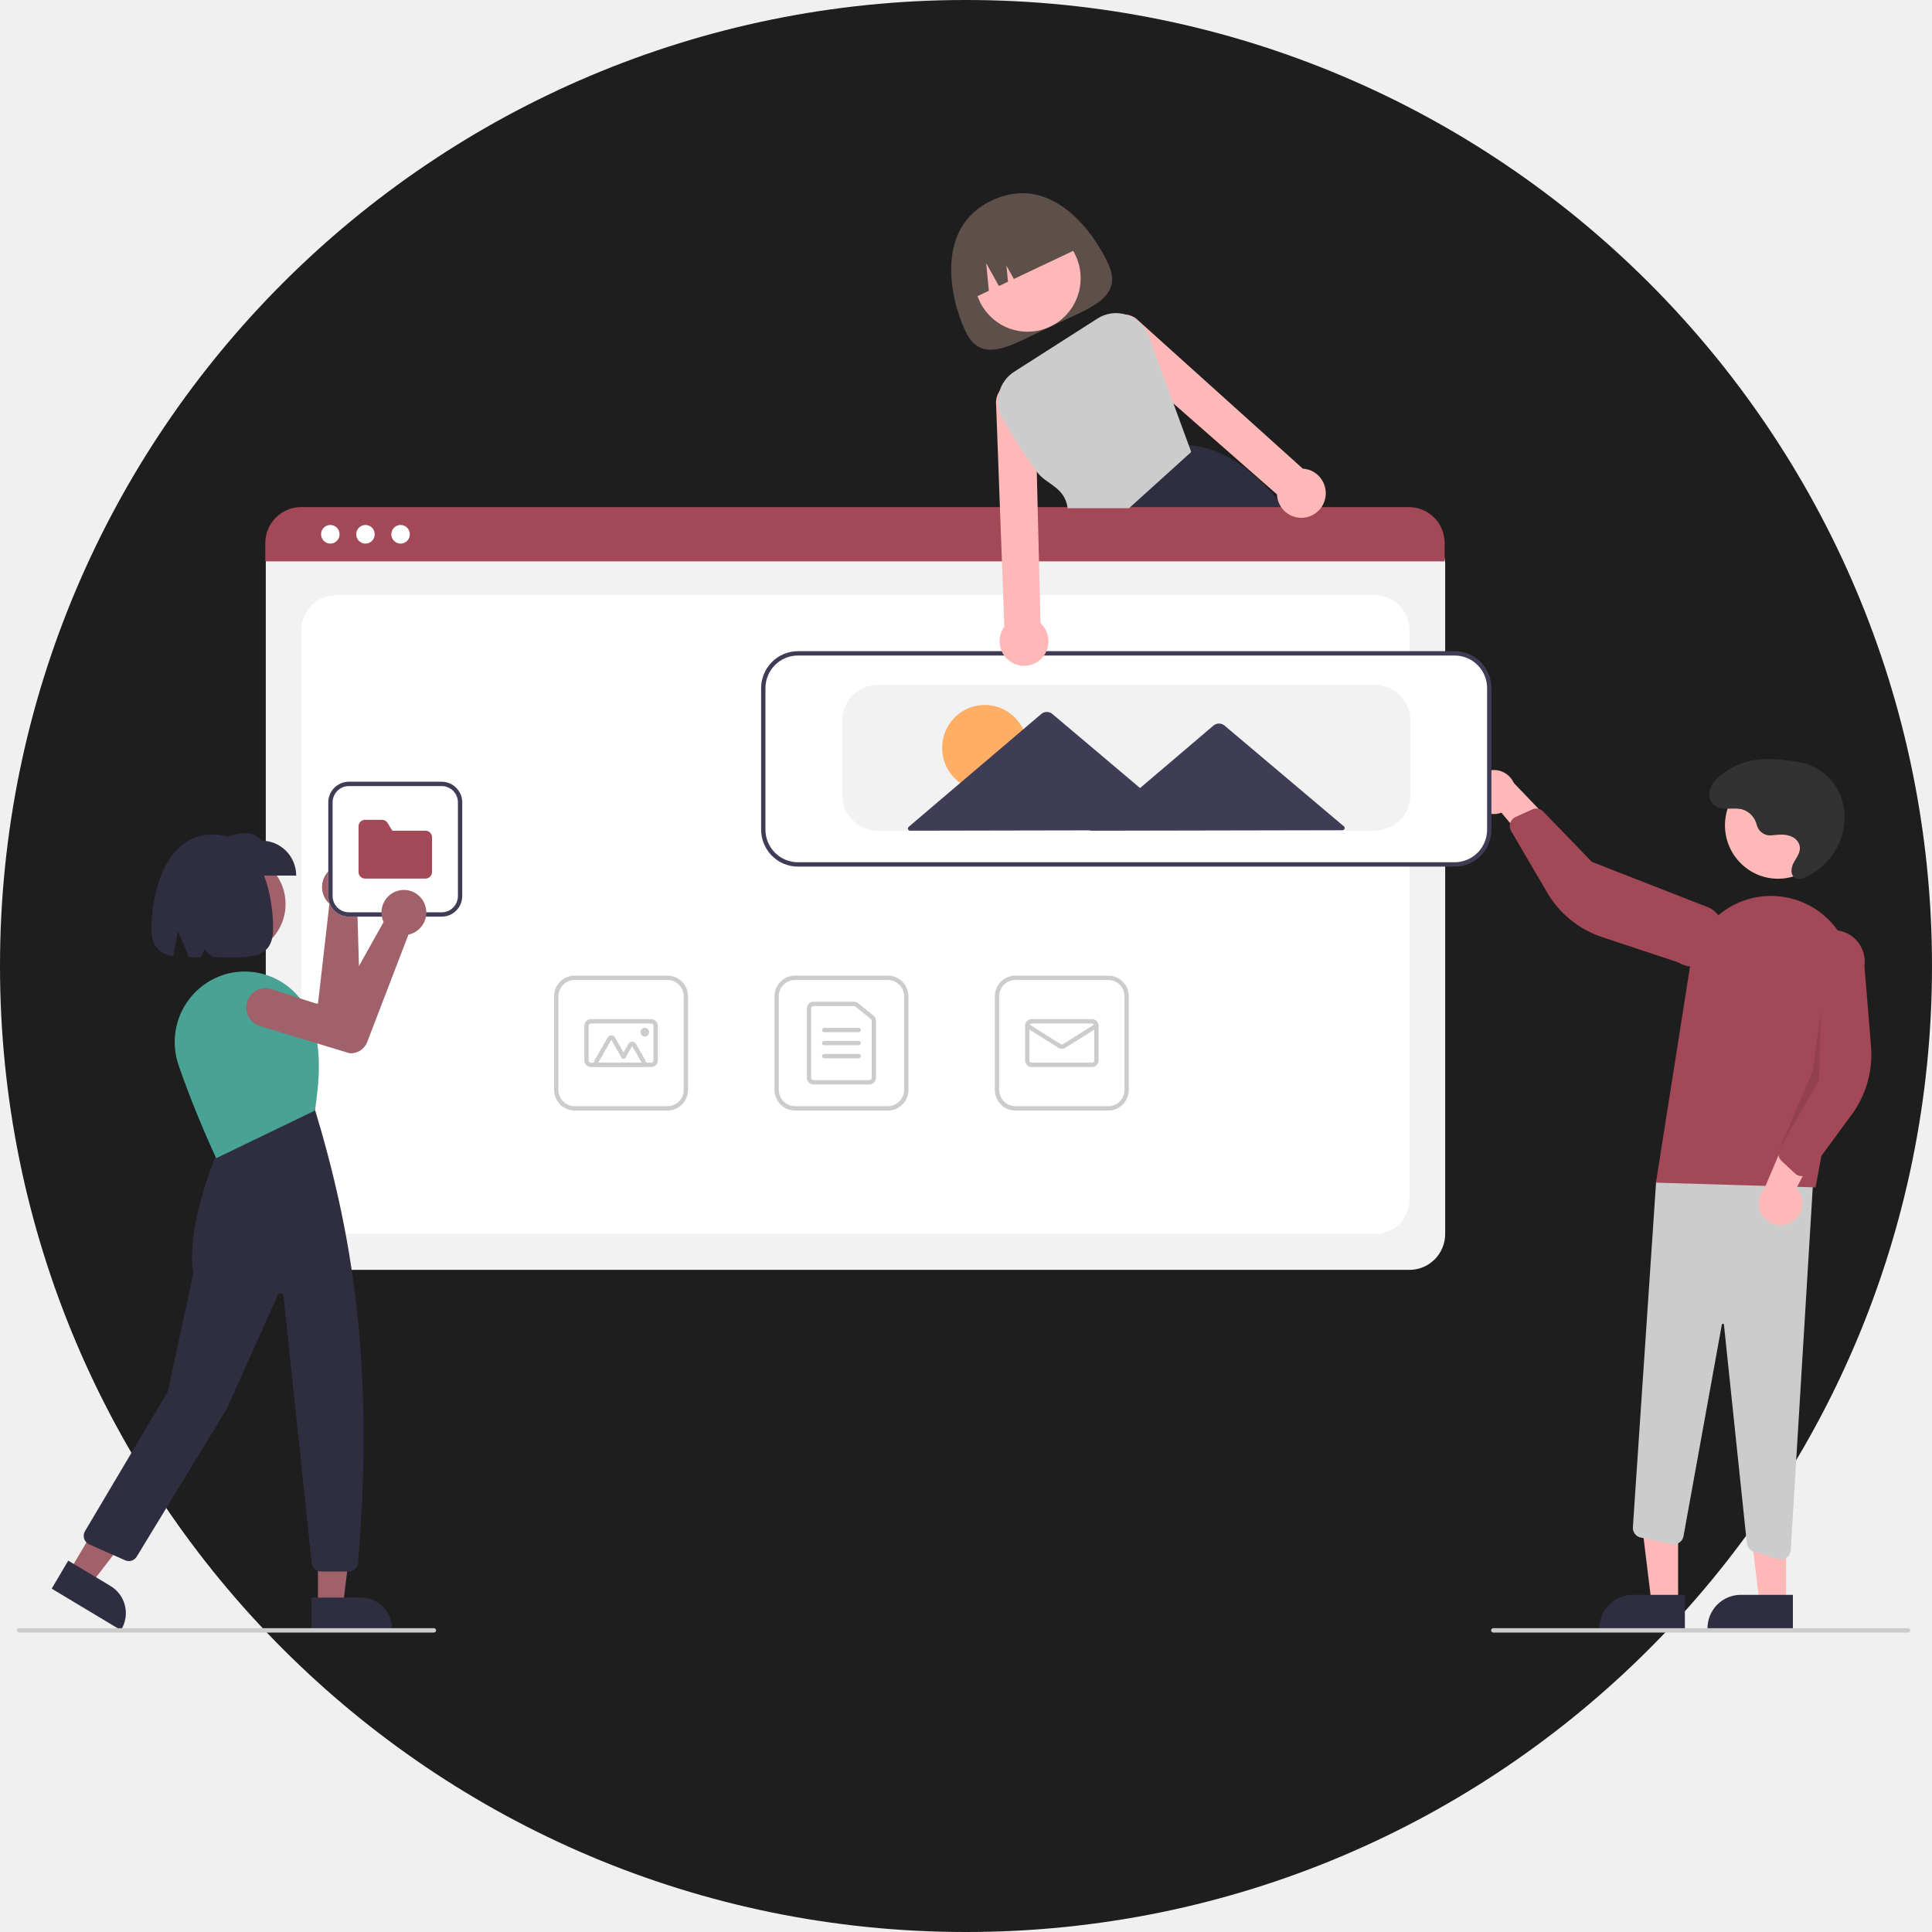
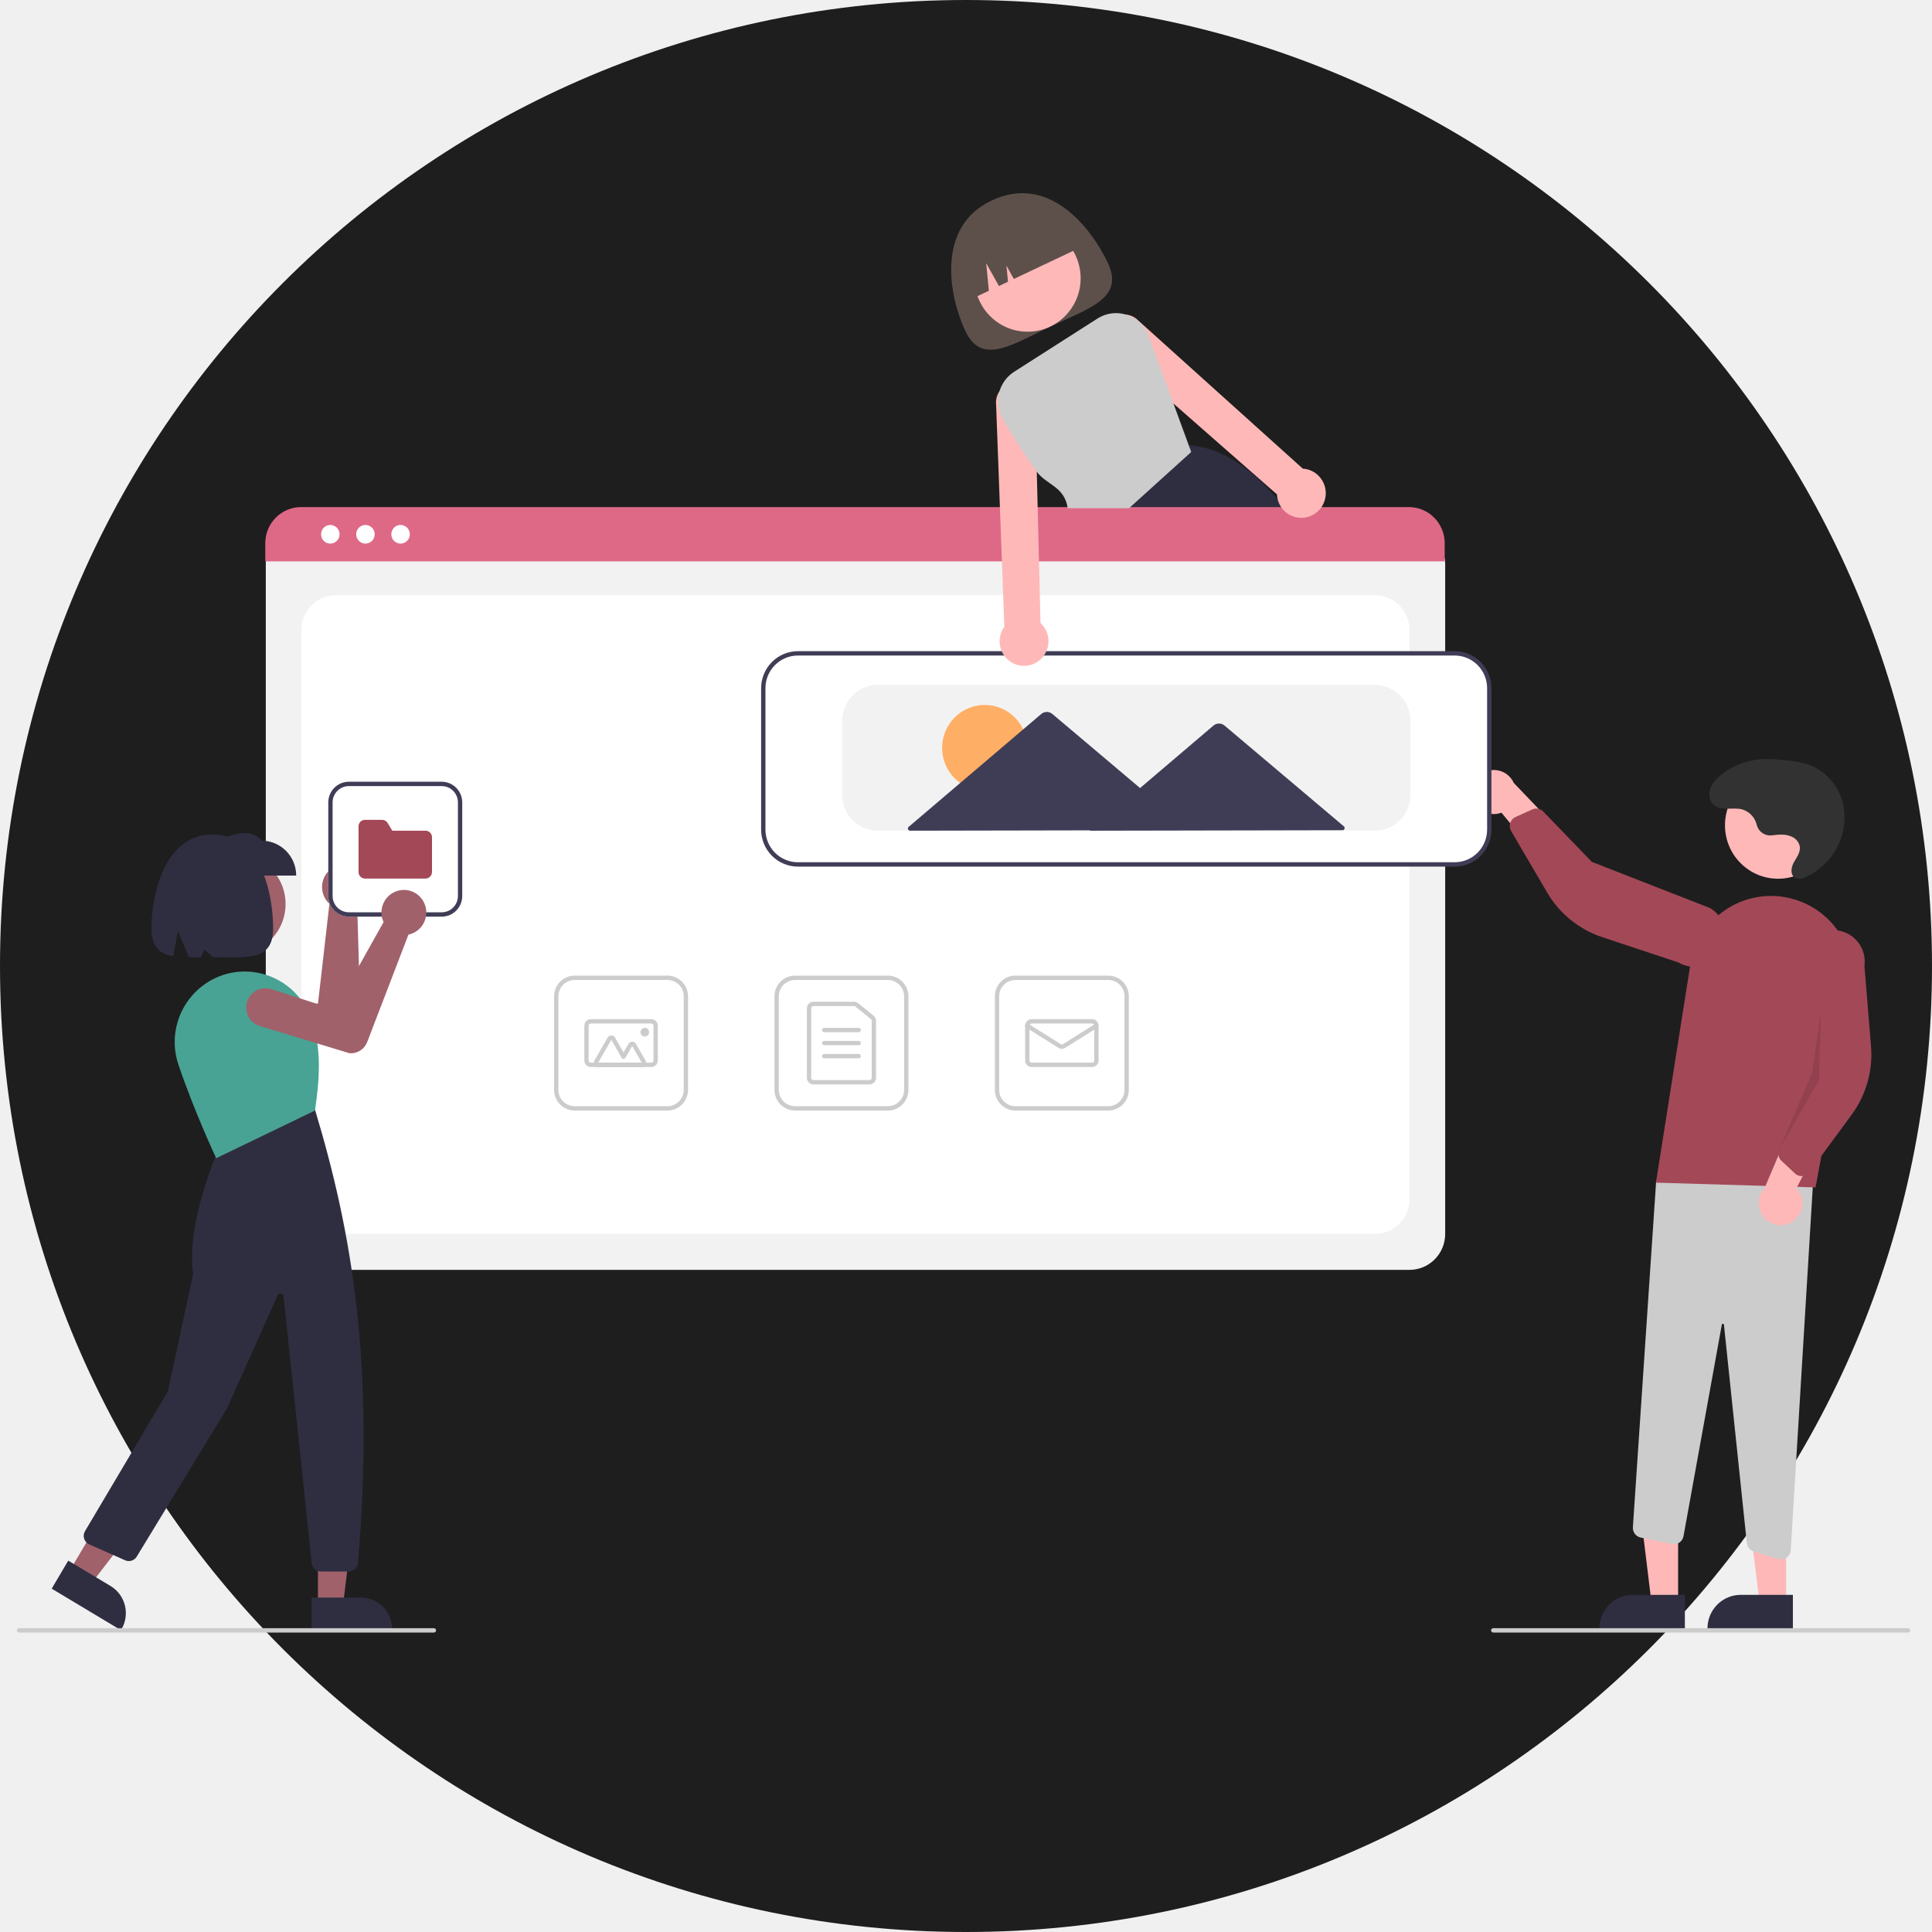
<svg xmlns="http://www.w3.org/2000/svg" viewBox="0 0 700 700" fill="none">
  <circle cx="350" cy="350" r="350" fill="#1E1E1E" />
  <g clip-path="url(#clip0_1_92)">
    <path d="M401.447 95.382C407.331 107.992 394.863 111.564 380.58 118.323C366.297 125.082 355.608 132.469 349.724 119.858C343.84 107.248 339.066 82.218 359.271 72.656C380.173 62.765 395.563 82.771 401.447 95.382Z" fill="#5D504B" />
    <path d="M372.306 120.181C382.925 120.181 391.534 111.512 391.534 100.818C391.534 90.123 382.925 81.454 372.306 81.454C361.687 81.454 353.078 90.123 353.078 100.818C353.078 111.512 361.687 120.181 372.306 120.181Z" fill="#FFB8B8" />
    <path d="M467.565 186.692C466.899 185.817 466.234 184.957 465.56 184.122C464.691 183.034 463.817 181.98 462.938 180.96C452.972 169.379 442.372 162.086 430.7 161.306H430.684L430.512 161.29L407.253 184.122L399.346 191.879L399.518 192.305L403.785 203.004H478.54C475.172 197.374 471.508 191.929 467.565 186.692Z" fill="#2F2E41" />
    <path d="M351.397 108.613L358.28 105.356L357.321 95.357L361.924 103.632L365.213 102.075L364.654 96.242L367.339 101.069L391.783 89.501C389.487 84.581 385.345 80.781 380.267 78.936C375.188 77.092 369.591 77.355 364.705 79.667L361.162 81.344C356.276 83.656 352.503 87.828 350.671 92.942C348.84 98.056 349.101 103.693 351.397 108.613Z" fill="#5D504B" />
    <path d="M510.7 460.097H109.218C105.794 460.093 102.51 458.721 100.089 456.282C97.667 453.843 96.305 450.537 96.301 447.088V204.142C96.304 201.615 97.302 199.193 99.076 197.406C100.85 195.62 103.255 194.615 105.764 194.612H513.99C516.543 194.615 518.99 195.637 520.795 197.455C522.599 199.272 523.615 201.736 523.617 204.307V447.088C523.613 450.537 522.251 453.843 519.83 456.282C517.408 458.721 514.125 460.093 510.7 460.097Z" fill="#F2F2F2" />
    <path d="M121.744 447.088H498.174C501.496 447.088 504.682 445.759 507.031 443.394C509.38 441.028 510.7 437.819 510.7 434.474V228.272C510.7 224.926 509.38 221.718 507.031 219.352C504.682 216.986 501.496 215.657 498.174 215.657H121.744C118.422 215.657 115.236 216.986 112.887 219.352C110.538 221.718 109.218 224.926 109.218 228.272V434.474C109.218 437.819 110.538 441.028 112.887 443.394C115.236 445.759 118.422 447.088 121.744 447.088Z" fill="white" />
-     <path d="M523.437 203.398H96.12V196.775C96.125 193.315 97.492 189.998 99.923 187.552C102.353 185.106 105.648 183.73 109.084 183.727H510.473C513.909 183.73 517.204 185.106 519.634 187.552C522.065 189.998 523.433 193.315 523.437 196.775V203.398Z" fill="#A34857" />
+     <path d="M523.437 203.398H96.12V196.775C96.125 193.315 97.492 189.998 99.923 187.552C102.353 185.106 105.648 183.73 109.084 183.727H510.473C513.909 183.73 517.204 185.106 519.634 187.552C522.065 189.998 523.433 193.315 523.437 196.775V203.398Z" fill="#DE6987" />
    <path d="M119.68 196.959C121.532 196.959 123.034 195.447 123.034 193.582C123.034 191.717 121.532 190.205 119.68 190.205C117.828 190.205 116.327 191.717 116.327 193.582C116.327 195.447 117.828 196.959 119.68 196.959Z" fill="white" />
    <path d="M132.409 196.959C134.261 196.959 135.762 195.447 135.762 193.582C135.762 191.717 134.261 190.205 132.409 190.205C130.557 190.205 129.055 191.717 129.055 193.582C129.055 195.447 130.557 196.959 132.409 196.959Z" fill="white" />
    <path d="M145.137 196.959C146.989 196.959 148.49 195.447 148.49 193.582C148.49 191.717 146.989 190.205 145.137 190.205C143.285 190.205 141.784 191.717 141.784 193.582C141.784 195.447 143.285 196.959 145.137 196.959Z" fill="white" />
    <path d="M321.705 402.37H288.042C286.07 402.367 284.18 401.578 282.785 400.174C281.391 398.769 280.607 396.866 280.605 394.88V360.979C280.607 358.993 281.391 357.09 282.785 355.686C284.18 354.281 286.07 353.492 288.042 353.489H321.705C323.677 353.492 325.567 354.281 326.961 355.686C328.355 357.09 329.14 358.993 329.142 360.979V394.88C329.14 396.866 328.355 398.769 326.961 400.174C325.567 401.578 323.677 402.367 321.705 402.37ZM288.042 355.066C286.485 355.068 284.993 355.691 283.892 356.8C282.791 357.908 282.172 359.411 282.17 360.979V394.88C282.172 396.448 282.791 397.951 283.892 399.059C284.993 400.168 286.485 400.791 288.042 400.793H321.705C323.261 400.791 324.754 400.168 325.855 399.059C326.955 397.951 327.575 396.448 327.576 394.88V360.979C327.575 359.411 326.955 357.908 325.855 356.8C324.754 355.691 323.261 355.068 321.705 355.066H288.042Z" fill="#CCCCCC" />
    <path d="M315.05 392.909H294.696C294.073 392.908 293.476 392.659 293.036 392.215C292.596 391.772 292.348 391.171 292.347 390.544V365.315C292.348 364.688 292.596 364.087 293.036 363.644C293.476 363.2 294.073 362.951 294.696 362.95H309.445C309.98 362.951 310.499 363.135 310.916 363.472L316.521 368.008C316.796 368.229 317.018 368.51 317.169 368.829C317.321 369.148 317.4 369.498 317.399 369.852V390.544C317.398 391.171 317.151 391.772 316.71 392.215C316.27 392.659 315.673 392.908 315.05 392.909ZM294.696 364.527C294.489 364.527 294.29 364.61 294.143 364.758C293.996 364.906 293.913 365.106 293.913 365.315V390.544C293.913 390.753 293.996 390.953 294.143 391.101C294.29 391.249 294.489 391.332 294.696 391.332H315.05C315.258 391.332 315.457 391.249 315.604 391.101C315.751 390.953 315.833 390.753 315.833 390.544V369.852C315.834 369.734 315.807 369.617 315.757 369.511C315.706 369.404 315.632 369.311 315.541 369.237L309.935 364.7C309.796 364.588 309.623 364.527 309.445 364.527H294.696Z" fill="#CCCCCC" />
    <path d="M311.136 373.988H298.61C298.403 373.988 298.204 373.905 298.057 373.757C297.91 373.609 297.827 373.408 297.827 373.199C297.827 372.99 297.91 372.79 298.057 372.642C298.204 372.494 298.403 372.411 298.61 372.411H311.136C311.344 372.411 311.543 372.494 311.69 372.642C311.837 372.79 311.919 372.99 311.919 373.199C311.919 373.408 311.837 373.609 311.69 373.757C311.543 373.905 311.344 373.988 311.136 373.988Z" fill="#CCCCCC" />
    <path d="M311.136 378.718H298.61C298.403 378.718 298.204 378.635 298.057 378.487C297.91 378.339 297.827 378.139 297.827 377.93C297.827 377.72 297.91 377.52 298.057 377.372C298.204 377.224 298.403 377.141 298.61 377.141H311.136C311.344 377.141 311.543 377.224 311.69 377.372C311.837 377.52 311.919 377.72 311.919 377.93C311.919 378.139 311.837 378.339 311.69 378.487C311.543 378.635 311.344 378.718 311.136 378.718Z" fill="#CCCCCC" />
    <path d="M311.136 383.448H298.61C298.403 383.448 298.204 383.365 298.057 383.217C297.91 383.069 297.827 382.869 297.827 382.66C297.827 382.451 297.91 382.25 298.057 382.102C298.204 381.955 298.403 381.871 298.61 381.871H311.136C311.344 381.871 311.543 381.955 311.69 382.102C311.837 382.25 311.919 382.451 311.919 382.66C311.919 382.869 311.837 383.069 311.69 383.217C311.543 383.365 311.344 383.448 311.136 383.448Z" fill="#CCCCCC" />
    <path d="M401.557 402.37H367.894C365.922 402.367 364.032 401.578 362.637 400.174C361.243 398.769 360.459 396.866 360.457 394.88V360.979C360.459 358.993 361.243 357.09 362.637 355.686C364.032 354.281 365.922 353.492 367.894 353.489H401.557C403.529 353.492 405.419 354.281 406.813 355.686C408.207 357.09 408.992 358.993 408.994 360.979V394.88C408.992 396.866 408.207 398.769 406.813 400.174C405.419 401.578 403.529 402.367 401.557 402.37ZM367.894 355.066C366.337 355.068 364.845 355.691 363.744 356.8C362.643 357.908 362.024 359.411 362.022 360.979V394.88C362.024 396.448 362.643 397.951 363.744 399.059C364.845 400.168 366.337 400.791 367.894 400.793H401.557C403.113 400.791 404.606 400.168 405.707 399.059C406.807 397.951 407.427 396.448 407.428 394.88V360.979C407.427 359.411 406.807 357.908 405.707 356.8C404.606 355.691 403.113 355.068 401.557 355.066H367.894Z" fill="#CCCCCC" />
    <path d="M395.685 386.602H373.765C373.142 386.601 372.545 386.352 372.105 385.908C371.665 385.465 371.417 384.864 371.417 384.237V371.622C371.417 370.995 371.665 370.394 372.105 369.951C372.545 369.507 373.142 369.258 373.765 369.257H395.685C396.308 369.258 396.905 369.507 397.345 369.951C397.786 370.394 398.033 370.995 398.034 371.622V384.237C398.033 384.864 397.786 385.465 397.345 385.908C396.905 386.352 396.308 386.601 395.685 386.602ZM373.765 370.834C373.558 370.834 373.359 370.917 373.212 371.065C373.065 371.213 372.982 371.413 372.982 371.622V384.237C372.982 384.446 373.065 384.646 373.212 384.794C373.359 384.942 373.558 385.025 373.765 385.025H395.685C395.893 385.025 396.092 384.942 396.239 384.794C396.385 384.646 396.468 384.446 396.468 384.237V371.622C396.468 371.413 396.385 371.213 396.239 371.065C396.092 370.917 395.893 370.834 395.685 370.834H373.765Z" fill="#CCCCCC" />
    <path d="M384.725 380.009C384.285 380.01 383.854 379.886 383.481 379.653L371.784 372.291C371.609 372.18 371.484 372.003 371.437 371.8C371.391 371.596 371.427 371.382 371.537 371.205C371.647 371.028 371.822 370.902 372.024 370.855C372.226 370.808 372.438 370.843 372.615 370.954L384.311 378.315C384.435 378.393 384.579 378.434 384.726 378.434C384.872 378.434 385.016 378.393 385.14 378.315L396.836 370.954C397.012 370.843 397.224 370.808 397.426 370.855C397.628 370.902 397.804 371.028 397.914 371.205C398.024 371.382 398.059 371.596 398.013 371.8C397.966 372.003 397.842 372.18 397.666 372.291L385.971 379.653C385.597 379.887 385.165 380.01 384.725 380.009Z" fill="#CCCCCC" />
    <path d="M241.853 402.37H208.19C206.218 402.367 204.328 401.578 202.933 400.174C201.539 398.769 200.755 396.866 200.753 394.88V360.979C200.755 358.993 201.539 357.09 202.933 355.686C204.328 354.281 206.218 353.492 208.19 353.489H241.853C243.825 353.492 245.715 354.281 247.109 355.686C248.503 357.09 249.288 358.993 249.29 360.979V394.88C249.288 396.866 248.503 398.769 247.109 400.174C245.715 401.578 243.825 402.367 241.853 402.37ZM208.19 355.066C206.633 355.068 205.141 355.691 204.04 356.8C202.939 357.908 202.32 359.411 202.318 360.979V394.88C202.32 396.448 202.939 397.951 204.04 399.059C205.141 400.168 206.633 400.791 208.19 400.793H241.853C243.409 400.791 244.902 400.168 246.003 399.059C247.103 397.951 247.723 396.448 247.724 394.88V360.979C247.723 359.411 247.103 357.908 246.003 356.8C244.902 355.691 243.409 355.068 241.853 355.066H208.19Z" fill="#CCCCCC" />
    <path d="M235.981 386.602H214.061C213.439 386.601 212.842 386.352 212.401 385.908C211.961 385.465 211.713 384.864 211.713 384.237V371.622C211.713 370.995 211.961 370.394 212.401 369.951C212.842 369.507 213.439 369.258 214.061 369.257H235.981C236.604 369.258 237.201 369.507 237.641 369.951C238.082 370.394 238.329 370.995 238.33 371.622V384.237C238.329 384.864 238.082 385.465 237.641 385.908C237.201 386.352 236.604 386.601 235.981 386.602ZM214.061 370.834C213.854 370.834 213.655 370.917 213.508 371.065C213.361 371.213 213.279 371.413 213.278 371.622V384.237C213.279 384.446 213.361 384.646 213.508 384.794C213.655 384.942 213.854 385.025 214.061 385.025H235.981C236.189 385.025 236.388 384.942 236.535 384.794C236.681 384.646 236.764 384.446 236.764 384.237V371.622C236.764 371.413 236.681 371.213 236.535 371.065C236.388 370.917 236.189 370.834 235.981 370.834H214.061Z" fill="#CCCCCC" />
    <path d="M232.507 386.602H216.753C216.478 386.602 216.208 386.529 215.97 386.391C215.732 386.252 215.534 386.053 215.397 385.814C215.259 385.574 215.187 385.302 215.187 385.025C215.187 384.748 215.259 384.476 215.397 384.237L220.142 375.959C220.28 375.719 220.477 375.52 220.715 375.381C220.953 375.243 221.223 375.17 221.498 375.17C221.773 375.17 222.043 375.243 222.281 375.381C222.519 375.52 222.717 375.719 222.854 375.959L225.919 381.305L227.695 378.207C227.832 377.968 228.03 377.769 228.268 377.63C228.506 377.492 228.776 377.419 229.051 377.419C229.326 377.419 229.596 377.492 229.834 377.63C230.072 377.769 230.269 377.968 230.407 378.207L233.863 384.237C234.001 384.476 234.073 384.748 234.073 385.025C234.073 385.302 234.001 385.574 233.863 385.814C233.726 386.053 233.528 386.252 233.29 386.391C233.052 386.529 232.782 386.602 232.507 386.602ZM232.507 385.025L229.051 378.996L226.597 383.276C226.529 383.396 226.43 383.495 226.311 383.564C226.192 383.634 226.057 383.67 225.919 383.67C225.782 383.67 225.647 383.634 225.528 383.564C225.409 383.495 225.31 383.396 225.241 383.276L221.498 376.747L216.753 385.025H232.507Z" fill="#CCCCCC" />
    <path d="M233.633 375.564C234.497 375.564 235.198 374.858 235.198 373.987C235.198 373.117 234.497 372.411 233.633 372.411C232.768 372.411 232.067 373.117 232.067 373.987C232.067 374.858 232.768 375.564 233.633 375.564Z" fill="#CCCCCC" />
    <path d="M608.009 580.996L598.411 580.996L593.845 543.714L608.011 543.715L608.009 580.996Z" fill="#FFB8B8" />
    <path d="M610.457 590.366L579.51 590.364V589.97C579.51 588.377 579.821 586.8 580.427 585.328C581.032 583.856 581.919 582.519 583.038 581.393C584.156 580.266 585.484 579.373 586.946 578.763C588.407 578.153 589.973 577.84 591.555 577.84H591.556L610.457 577.841L610.457 590.366Z" fill="#2F2E41" />
    <path d="M647.152 580.996L637.554 580.996L632.989 543.714L647.154 543.715L647.152 580.996Z" fill="#FFB8B8" />
    <path d="M649.6 590.366L618.653 590.364V589.97C618.653 588.377 618.964 586.8 619.57 585.328C620.175 583.856 621.062 582.519 622.181 581.393C623.299 580.266 624.627 579.373 626.089 578.763C627.55 578.153 629.116 577.84 630.698 577.84H630.699L649.6 577.841L649.6 590.366Z" fill="#2F2E41" />
    <path d="M644.275 564.835L635.386 562.111C634.723 561.909 634.135 561.515 633.694 560.977C633.253 560.44 632.98 559.783 632.908 559.09L624.62 479.993C624.614 479.898 624.572 479.808 624.502 479.742C624.432 479.677 624.341 479.641 624.246 479.641C624.15 479.631 624.055 479.66 623.981 479.72C623.906 479.78 623.858 479.868 623.846 479.963L609.965 556.594C609.881 557.059 609.705 557.502 609.448 557.898C609.191 558.294 608.859 558.634 608.47 558.898C608.081 559.162 607.643 559.346 607.183 559.438C606.722 559.529 606.248 559.527 605.789 559.432L594.428 557.075C593.595 556.9 592.853 556.428 592.338 555.745C591.823 555.063 591.569 554.216 591.624 553.361L600.068 427.76L657.325 421.538L648.817 561.656C648.761 562.557 648.368 563.403 647.716 564.022C647.064 564.641 646.202 564.987 645.306 564.989C644.957 564.989 644.609 564.937 644.275 564.835Z" fill="#CCCCCC" />
    <path d="M644.221 318.381C654.84 318.381 663.449 309.712 663.449 299.018C663.449 288.323 654.84 279.654 644.221 279.654C633.601 279.654 624.993 288.323 624.993 299.018C624.993 309.712 633.601 318.381 644.221 318.381Z" fill="#FFB8B8" />
    <path d="M599.98 428.497L612.394 349.776C613.055 345.59 614.592 341.594 616.905 338.054C619.218 334.513 622.253 331.509 625.809 329.242C629.364 326.975 633.358 325.496 637.525 324.904C641.692 324.312 645.937 324.62 649.976 325.809C657.039 327.866 663.086 332.501 666.937 338.808C670.788 345.115 672.165 352.641 670.801 359.917L657.812 430.219L599.98 428.497Z" fill="#A34857" />
    <path d="M649.529 442.583C650.489 441.944 651.299 441.101 651.901 440.113C652.503 439.126 652.882 438.017 653.013 436.865C653.143 435.714 653.021 434.547 652.655 433.449C652.29 432.35 651.689 431.345 650.896 430.505L663.732 405.472L649.277 407.026L639.304 430.559C637.991 431.994 637.246 433.864 637.211 435.815C637.176 437.766 637.853 439.662 639.113 441.145C640.373 442.627 642.13 443.592 644.05 443.857C645.969 444.122 647.919 443.669 649.529 442.583Z" fill="#FFB8B8" />
    <path d="M652.277 426.089C651.567 425.988 650.905 425.672 650.378 425.182L645.467 420.612C644.936 420.116 644.57 419.468 644.417 418.755C644.264 418.042 644.332 417.3 644.612 416.627L654.427 393.198L653.035 346.903C653.235 345.415 653.724 343.981 654.475 342.684C655.226 341.386 656.223 340.25 657.41 339.341C658.597 338.432 659.95 337.767 661.392 337.385C662.834 337.003 664.337 336.911 665.815 337.114C667.292 337.316 668.715 337.811 670.003 338.568C671.291 339.325 672.418 340.331 673.32 341.527C674.221 342.723 674.88 344.086 675.258 345.539C675.637 346.992 675.727 348.505 675.524 349.993L677.905 379.094C678.629 387.926 676.142 396.723 670.908 403.847L655.601 424.686C655.307 425.087 654.932 425.42 654.501 425.665C654.07 425.91 653.592 426.061 653.1 426.108C652.826 426.135 652.55 426.128 652.277 426.089Z" fill="#A34857" />
    <path d="M533.493 288.468C533.703 289.607 534.158 290.687 534.826 291.63C535.495 292.573 536.361 293.358 537.363 293.928C538.365 294.497 539.479 294.839 540.626 294.929C541.774 295.018 542.927 294.853 544.004 294.445L561.889 316.109L566.105 302.097L548.474 283.673C547.674 281.896 546.254 280.477 544.484 279.683C542.714 278.89 540.716 278.778 538.869 279.369C537.023 279.96 535.455 281.213 534.464 282.89C533.474 284.566 533.128 286.551 533.493 288.468Z" fill="#FFB8B8" />
    <path d="M547.503 297.447C547.872 296.828 548.42 296.337 549.073 296.039L555.167 293.267C555.827 292.968 556.563 292.881 557.274 293.017C557.986 293.153 558.638 293.506 559.144 294.028L576.741 312.265L619.615 329.023C620.899 329.789 622.019 330.802 622.913 332.004C623.807 333.206 624.457 334.574 624.826 336.03C625.195 337.485 625.276 338.999 625.063 340.486C624.85 341.972 624.349 343.402 623.587 344.693C622.825 345.985 621.818 347.112 620.623 348.011C619.428 348.91 618.069 349.563 616.624 349.933C615.178 350.303 613.675 350.382 612.199 350.166C610.723 349.95 609.303 349.443 608.022 348.675L580.484 339.536C572.125 336.764 565.051 331.028 560.577 323.396L547.49 301.077C547.239 300.647 547.08 300.17 547.024 299.674C546.968 299.179 547.016 298.678 547.165 298.202C547.248 297.938 547.361 297.685 547.503 297.447Z" fill="#A34857" />
    <path opacity="0.1" d="M659.817 366.161L659.034 391.39L644.612 416.627L656.654 388.503L659.817 366.161Z" fill="black" />
    <path d="M642.018 302.657C640.81 302.815 639.586 302.526 638.574 301.844C637.562 301.162 636.83 300.134 636.514 298.949C636.209 297.586 635.541 296.332 634.583 295.322C633.624 294.312 632.411 293.583 631.072 293.215C627.545 292.403 623.234 294.075 620.649 291.384C620.096 290.77 619.696 290.032 619.481 289.231C619.267 288.43 619.245 287.589 619.416 286.778C619.892 284.163 621.75 282.187 623.771 280.607C628.026 277.297 633.174 275.359 638.541 275.048C641.319 274.967 644.099 275.106 646.856 275.465C649.742 275.648 652.596 276.174 655.36 277.03C658.509 278.227 661.308 280.203 663.497 282.778C665.687 285.352 667.197 288.44 667.888 291.757C668.519 295.085 668.422 298.511 667.603 301.797C666.784 305.083 665.263 308.149 663.146 310.782C660.611 313.96 657.343 316.466 653.626 318.081C652.74 318.502 651.726 318.554 650.802 318.225C648.487 317.298 648.866 314.41 649.921 312.484C651.051 310.422 652.789 308.426 651.881 305.918C651.425 304.754 650.551 303.807 649.432 303.264C647.131 302.082 644.557 302.361 642.082 302.649L642.018 302.657Z" fill="#323232" />
    <path d="M527.068 313.592H289.077C285.653 313.588 282.369 312.216 279.948 309.777C277.526 307.339 276.164 304.032 276.16 300.583V249.338C276.164 245.889 277.526 242.582 279.948 240.144C282.369 237.705 285.653 236.333 289.077 236.329H527.068C530.492 236.333 533.775 237.705 536.197 240.144C538.619 242.582 539.981 245.889 539.985 249.338V300.583C539.981 304.032 538.619 307.338 536.197 309.777C533.775 312.216 530.492 313.588 527.068 313.592Z" fill="white" />
    <path d="M527.067 313.986H289.077C285.549 313.982 282.166 312.569 279.671 310.056C277.176 307.543 275.773 304.137 275.769 300.583V249.338C275.773 245.784 277.176 242.378 279.671 239.865C282.166 237.352 285.549 235.939 289.077 235.935H527.067C530.596 235.939 533.979 237.352 536.474 239.865C538.969 242.378 540.372 245.784 540.376 249.338V300.583C540.372 304.137 538.969 307.543 536.474 310.056C533.979 312.569 530.596 313.982 527.067 313.986ZM289.077 237.512C285.964 237.515 282.979 238.763 280.778 240.98C278.576 243.197 277.338 246.202 277.334 249.338V300.583C277.338 303.719 278.576 306.725 280.778 308.942C282.979 311.159 285.964 312.406 289.077 312.409H527.067C530.181 312.406 533.166 311.159 535.367 308.942C537.569 306.725 538.807 303.719 538.81 300.583V249.338C538.807 246.202 537.569 243.197 535.367 240.98C533.166 238.763 530.181 237.515 527.067 237.512H289.077Z" fill="#3F3D56" />
    <path d="M498.102 300.977H318.043C314.619 300.974 311.335 299.602 308.914 297.163C306.492 294.724 305.13 291.418 305.126 287.969V261.164C305.13 257.715 306.492 254.408 308.914 251.97C311.335 249.531 314.619 248.159 318.043 248.155H498.102C501.526 248.159 504.81 249.531 507.231 251.97C509.653 254.408 511.015 257.715 511.019 261.164V287.969C511.015 291.418 509.653 294.724 507.231 297.163C504.81 299.602 501.526 300.974 498.102 300.977Z" fill="#F2F2F2" />
    <path d="M356.791 286.53C365.322 286.53 372.239 279.565 372.239 270.973C372.239 262.381 365.322 255.416 356.791 255.416C348.259 255.416 341.343 262.381 341.343 270.973C341.343 279.565 348.259 286.53 356.791 286.53Z" fill="#FFAF65" />
    <path d="M486.912 299.408L465.107 280.991L443.679 262.892C443.114 262.415 442.399 262.154 441.661 262.155C440.923 262.156 440.209 262.42 439.645 262.9L418.286 281.082L413.069 285.523L405.203 278.879L381.296 258.688C380.731 258.21 380.016 257.949 379.278 257.95C378.54 257.952 377.826 258.216 377.263 258.695L353.434 278.979L329.23 299.583C329.108 299.687 329.02 299.827 328.979 299.983C328.938 300.14 328.945 300.305 329.001 300.457C329.056 300.609 329.156 300.739 329.288 300.832C329.42 300.924 329.577 300.974 329.737 300.973L379.36 300.877L395.068 300.847L394.914 300.977L441.735 300.887L486.411 300.8C486.571 300.8 486.728 300.75 486.859 300.657C486.991 300.564 487.09 300.432 487.145 300.28C487.2 300.128 487.207 299.963 487.165 299.807C487.124 299.651 487.035 299.511 486.912 299.408Z" fill="#3F3D56" />
    <path d="M691.342 591.5H541.033C540.825 591.5 540.626 591.417 540.479 591.269C540.332 591.121 540.25 590.921 540.25 590.712C540.25 590.503 540.332 590.302 540.479 590.154C540.626 590.006 540.825 589.923 541.033 589.923H691.342C691.55 589.923 691.749 590.006 691.896 590.154C692.043 590.302 692.125 590.503 692.125 590.712C692.125 590.921 692.043 591.121 691.896 591.269C691.749 591.417 691.55 591.5 691.342 591.5Z" fill="#CCCCCC" />
    <path d="M479.018 173.999C478.392 172.975 477.567 172.091 476.591 171.4C475.615 170.709 474.51 170.225 473.342 169.978C472.914 169.887 472.48 169.832 472.043 169.812L412.396 116.107C411.224 114.894 409.662 114.142 407.989 113.986C407.659 113.948 407.326 113.937 406.994 113.955C405.618 114.018 404.29 114.483 403.172 115.294C402.055 116.105 401.196 117.226 400.701 118.521C400.206 119.816 400.096 121.228 400.385 122.584C400.674 123.941 401.35 125.183 402.329 126.159L425.165 146.208L462.664 179.123C462.694 179.743 462.786 180.358 462.938 180.96C463.387 182.703 464.351 184.268 465.703 185.446C467.055 186.625 468.731 187.362 470.508 187.559C472.129 187.75 473.771 187.476 475.244 186.771C476.413 186.22 477.449 185.421 478.282 184.429C478.368 184.327 478.446 184.232 478.525 184.122C479.619 182.685 480.253 180.946 480.341 179.138C480.429 177.329 479.968 175.536 479.018 173.999Z" fill="#FFB8B8" />
    <path d="M376.995 225.757L376.439 203.004L375.97 184.122L375.649 170.908L375.014 145.151C374.889 143.772 374.368 142.46 373.514 141.374C372.66 140.289 371.511 139.477 370.207 139.038C368.903 138.599 367.5 138.552 366.17 138.903C364.839 139.253 363.639 139.986 362.716 141.012C362.498 141.247 362.302 141.5 362.128 141.769C361.165 143.159 360.731 144.853 360.907 146.539L362.301 184.122L362.998 203.004L363.89 227.089C363.633 227.443 363.4 227.814 363.193 228.201C362.637 229.264 362.3 230.43 362.205 231.628C362.109 232.826 362.256 234.031 362.638 235.17C363.035 236.364 363.68 237.461 364.529 238.386C365.377 239.311 366.411 240.045 367.562 240.539C368.713 241.033 369.955 241.276 371.206 241.251C372.456 241.227 373.688 240.936 374.819 240.397C376.132 239.772 377.273 238.83 378.139 237.655C379.006 236.48 379.571 235.109 379.786 233.662C380.002 232.215 379.86 230.736 379.373 229.358C378.886 227.979 378.069 226.742 376.995 225.757Z" fill="#FFB8B8" />
    <path d="M430.7 161.306L425.165 146.208L416.209 121.752C415.563 119.972 414.527 118.362 413.178 117.041C411.83 115.72 410.203 114.722 408.419 114.12C408.278 114.073 408.13 114.026 407.989 113.986C406.261 113.458 404.439 113.313 402.65 113.56C400.861 113.808 399.146 114.443 397.624 115.421L367.46 134.689C364.697 136.45 362.723 139.223 361.953 142.423C361.183 145.622 361.678 148.998 363.334 151.837C367.106 158.406 371.217 164.771 375.649 170.908C379.164 175.725 385.708 176.238 386.844 184.122H409.085L431.6 163.765L430.7 161.306Z" fill="#CCCCCC" />
    <path d="M85.323 345.822C95.341 345.822 103.463 337.643 103.463 327.554C103.463 317.464 95.341 309.285 85.323 309.285C75.304 309.285 67.183 317.464 67.183 327.554C67.183 337.643 75.304 345.822 85.323 345.822Z" fill="#A0616A" />
    <path d="M129.857 314.979C130.036 315.122 130.209 315.274 130.377 315.434C131.211 316.225 131.869 317.184 132.308 318.248C132.748 319.313 132.959 320.459 132.928 321.612C132.898 322.764 132.625 323.897 132.129 324.936C131.633 325.975 130.925 326.897 130.051 327.642C129.847 327.814 129.634 327.975 129.414 328.125L130.641 369.867C130.676 371.233 130.273 372.574 129.491 373.692C128.709 374.809 127.59 375.643 126.3 376.069L126.225 376.085L92.571 379.694C91.656 379.792 90.731 379.707 89.849 379.443C88.967 379.179 88.146 378.741 87.433 378.156C86.72 377.57 86.129 376.848 85.694 376.031C85.26 375.215 84.99 374.319 84.901 373.397C84.812 372.475 84.905 371.544 85.175 370.658C85.445 369.772 85.887 368.949 86.475 368.236C87.063 367.523 87.785 366.935 88.6 366.505C89.415 366.074 90.306 365.811 91.223 365.73L115.213 363.602L119.362 327.453C119.091 327.211 118.837 326.951 118.602 326.673C117.301 325.122 116.618 323.14 116.687 321.112C116.756 319.083 117.571 317.153 118.974 315.695C120.377 314.238 122.267 313.358 124.279 313.225C126.29 313.093 128.278 313.718 129.857 314.979Z" fill="#A0616A" />
    <path d="M115.2 581.804H124.255L128.562 546.631H115.198L115.2 581.804Z" fill="#A0616A" />
    <path d="M112.89 578.827L130.722 578.826C132.215 578.826 133.693 579.122 135.072 579.697C136.451 580.272 137.703 581.115 138.759 582.178C139.814 583.24 140.651 584.502 141.222 585.891C141.793 587.279 142.087 588.767 142.087 590.27V590.642L112.891 590.643L112.89 578.827Z" fill="#2F2E41" />
    <path d="M25.2 569.196L32.98 573.861L54.55 545.859L43.067 538.974L25.2 569.196Z" fill="#A0616A" />
    <path d="M24.728 565.448L40.05 574.635C41.332 575.404 42.452 576.42 43.345 577.625C44.237 578.829 44.885 580.199 45.252 581.656C45.619 583.112 45.697 584.628 45.483 586.115C45.268 587.602 44.764 589.032 44.001 590.324L43.812 590.643L18.725 575.601L24.728 565.448Z" fill="#2F2E41" />
    <path d="M126.391 569.381H116.252C115.431 569.382 114.639 569.077 114.028 568.524C113.418 567.971 113.033 567.21 112.947 566.387L102.725 469.622C102.699 469.379 102.595 469.15 102.427 468.973C102.26 468.795 102.039 468.678 101.799 468.639C101.559 468.6 101.313 468.642 101.098 468.758C100.884 468.874 100.714 469.058 100.614 469.281L82.173 510.402L49.525 564.015C49.102 564.702 48.448 565.213 47.682 565.455C46.916 565.696 46.089 565.651 45.353 565.328L32.31 559.549C31.879 559.358 31.493 559.077 31.178 558.724C30.863 558.371 30.626 557.955 30.483 557.503C30.34 557.051 30.293 556.573 30.347 556.102C30.401 555.63 30.554 555.176 30.796 554.769L60.808 504.16L70.013 461.52C67.118 443.028 79.529 415.536 79.654 415.26L79.716 415.126L113.902 401.67L114.073 401.881C127.555 446.436 135.77 494.385 129.704 566.314C129.629 567.149 129.249 567.925 128.636 568.492C128.024 569.059 127.223 569.376 126.391 569.381Z" fill="#2F2E41" />
    <path d="M78.339 419.631L78.18 419.294C78.103 419.133 70.502 402.987 64.642 385.731C63.516 382.394 63.09 378.858 63.392 375.347C63.694 371.835 64.716 368.425 66.395 365.333C68.095 362.208 70.421 359.473 73.226 357.301C76.031 355.129 79.253 353.567 82.688 352.715C88.652 351.275 94.931 352.041 100.381 354.873C105.831 357.705 110.089 362.415 112.38 368.144C117.028 379.849 115.547 392.343 114.153 402.168L114.125 402.365L113.947 402.451L78.339 419.631Z" fill="#48A394" />
    <path d="M107.317 317.234H78.513V304.59C84.835 302.06 91.022 299.909 94.762 304.59C98.092 304.59 101.285 305.922 103.64 308.293C105.995 310.665 107.317 313.881 107.317 317.234Z" fill="#2F2E41" />
    <path d="M76.918 302.358C59.698 302.358 54.878 324.095 54.878 336.358C54.878 343.197 57.95 345.643 62.776 346.471L64.48 337.317L68.472 346.865C69.827 346.872 71.251 346.845 72.728 346.818L74.082 344.011L77.1 346.767C89.188 346.785 98.958 348.56 98.958 336.358C98.958 324.095 94.731 302.358 76.918 302.358Z" fill="#2F2E41" />
    <path d="M157.217 591.5H6.908C6.7 591.5 6.501 591.417 6.354 591.269C6.207 591.121 6.125 590.921 6.125 590.712C6.125 590.503 6.207 590.302 6.354 590.154C6.501 590.006 6.7 589.923 6.908 589.923H157.217C157.425 589.923 157.624 590.006 157.771 590.154C157.918 590.302 158 590.503 158 590.712C158 590.921 157.918 591.121 157.771 591.269C157.624 591.417 157.425 591.5 157.217 591.5Z" fill="#CCCCCC" />
    <path d="M160.044 332.119H126.381C124.409 332.117 122.518 331.327 121.124 329.923C119.73 328.519 118.946 326.615 118.943 324.629V290.728C118.946 288.743 119.73 286.839 121.124 285.435C122.518 284.031 124.409 283.241 126.381 283.239H160.044C162.015 283.241 163.906 284.031 165.3 285.435C166.694 286.839 167.479 288.743 167.481 290.728V324.629C167.479 326.615 166.694 328.519 165.3 329.923C163.906 331.327 162.015 332.117 160.044 332.119Z" fill="white" />
    <path d="M160.044 332.119H126.381C124.409 332.117 122.518 331.327 121.124 329.923C119.73 328.519 118.946 326.615 118.943 324.629V290.728C118.946 288.743 119.73 286.839 121.124 285.435C122.518 284.031 124.409 283.241 126.381 283.239H160.044C162.015 283.241 163.906 284.031 165.3 285.435C166.694 286.839 167.479 288.743 167.481 290.728V324.629C167.479 326.615 166.694 328.519 165.3 329.923C163.906 331.327 162.015 332.117 160.044 332.119ZM126.381 284.815C124.824 284.817 123.332 285.441 122.231 286.549C121.13 287.658 120.511 289.161 120.509 290.728V324.629C120.511 326.197 121.13 327.7 122.231 328.808C123.332 329.917 124.824 330.54 126.381 330.542H160.044C161.6 330.54 163.093 329.917 164.194 328.808C165.294 327.7 165.913 326.197 165.915 324.629V290.728C165.913 289.161 165.294 287.658 164.194 286.549C163.093 285.441 161.6 284.817 160.044 284.815H126.381Z" fill="#3F3D56" />
    <path d="M154.172 318.322H132.252C131.629 318.321 131.032 318.072 130.592 317.629C130.152 317.185 129.904 316.584 129.903 315.957V299.401C129.904 298.774 130.152 298.172 130.592 297.729C131.032 297.286 131.629 297.036 132.252 297.035H138.423C138.824 297.034 139.219 297.137 139.57 297.334C139.92 297.531 140.214 297.816 140.423 298.161L142.144 300.977H154.172C154.795 300.978 155.392 301.228 155.832 301.671C156.272 302.114 156.52 302.716 156.521 303.343V315.957C156.52 316.584 156.272 317.185 155.832 317.629C155.392 318.072 154.795 318.321 154.172 318.322Z" fill="#A34857" />
    <path d="M153.459 326.686C153.569 326.888 153.67 327.096 153.763 327.309C154.226 328.364 154.463 329.505 154.458 330.658C154.453 331.81 154.206 332.949 153.734 334C153.261 335.05 152.574 335.987 151.716 336.751C150.859 337.515 149.851 338.088 148.758 338.432C148.504 338.512 148.246 338.577 147.985 338.629L133.032 377.58C132.538 378.853 131.649 379.931 130.498 380.655C129.347 381.379 127.995 381.711 126.642 381.599L126.567 381.585L94.159 371.76C93.278 371.493 92.458 371.053 91.746 370.465C91.035 369.877 90.447 369.152 90.015 368.334C89.583 367.516 89.317 366.619 89.231 365.697C89.145 364.774 89.242 363.843 89.515 362.959C89.788 362.074 90.233 361.252 90.823 360.541C91.414 359.831 92.138 359.245 92.955 358.817C93.771 358.39 94.664 358.13 95.581 358.052C96.498 357.974 97.421 358.079 98.297 358.363L121.227 365.777L138.98 334.082C138.823 333.753 138.689 333.413 138.579 333.065C137.978 331.128 138.113 329.035 138.958 327.192C139.803 325.35 141.298 323.889 143.153 323.094C145.007 322.299 147.089 322.226 148.993 322.89C150.898 323.554 152.49 324.907 153.459 326.686Z" fill="#A0616A" />
  </g>
  <defs>
    <clipPath id="clip0_1_92">
      <rect width="686" height="521.5" fill="white" transform="translate(6.12496 70)" />
    </clipPath>
  </defs>
</svg>
